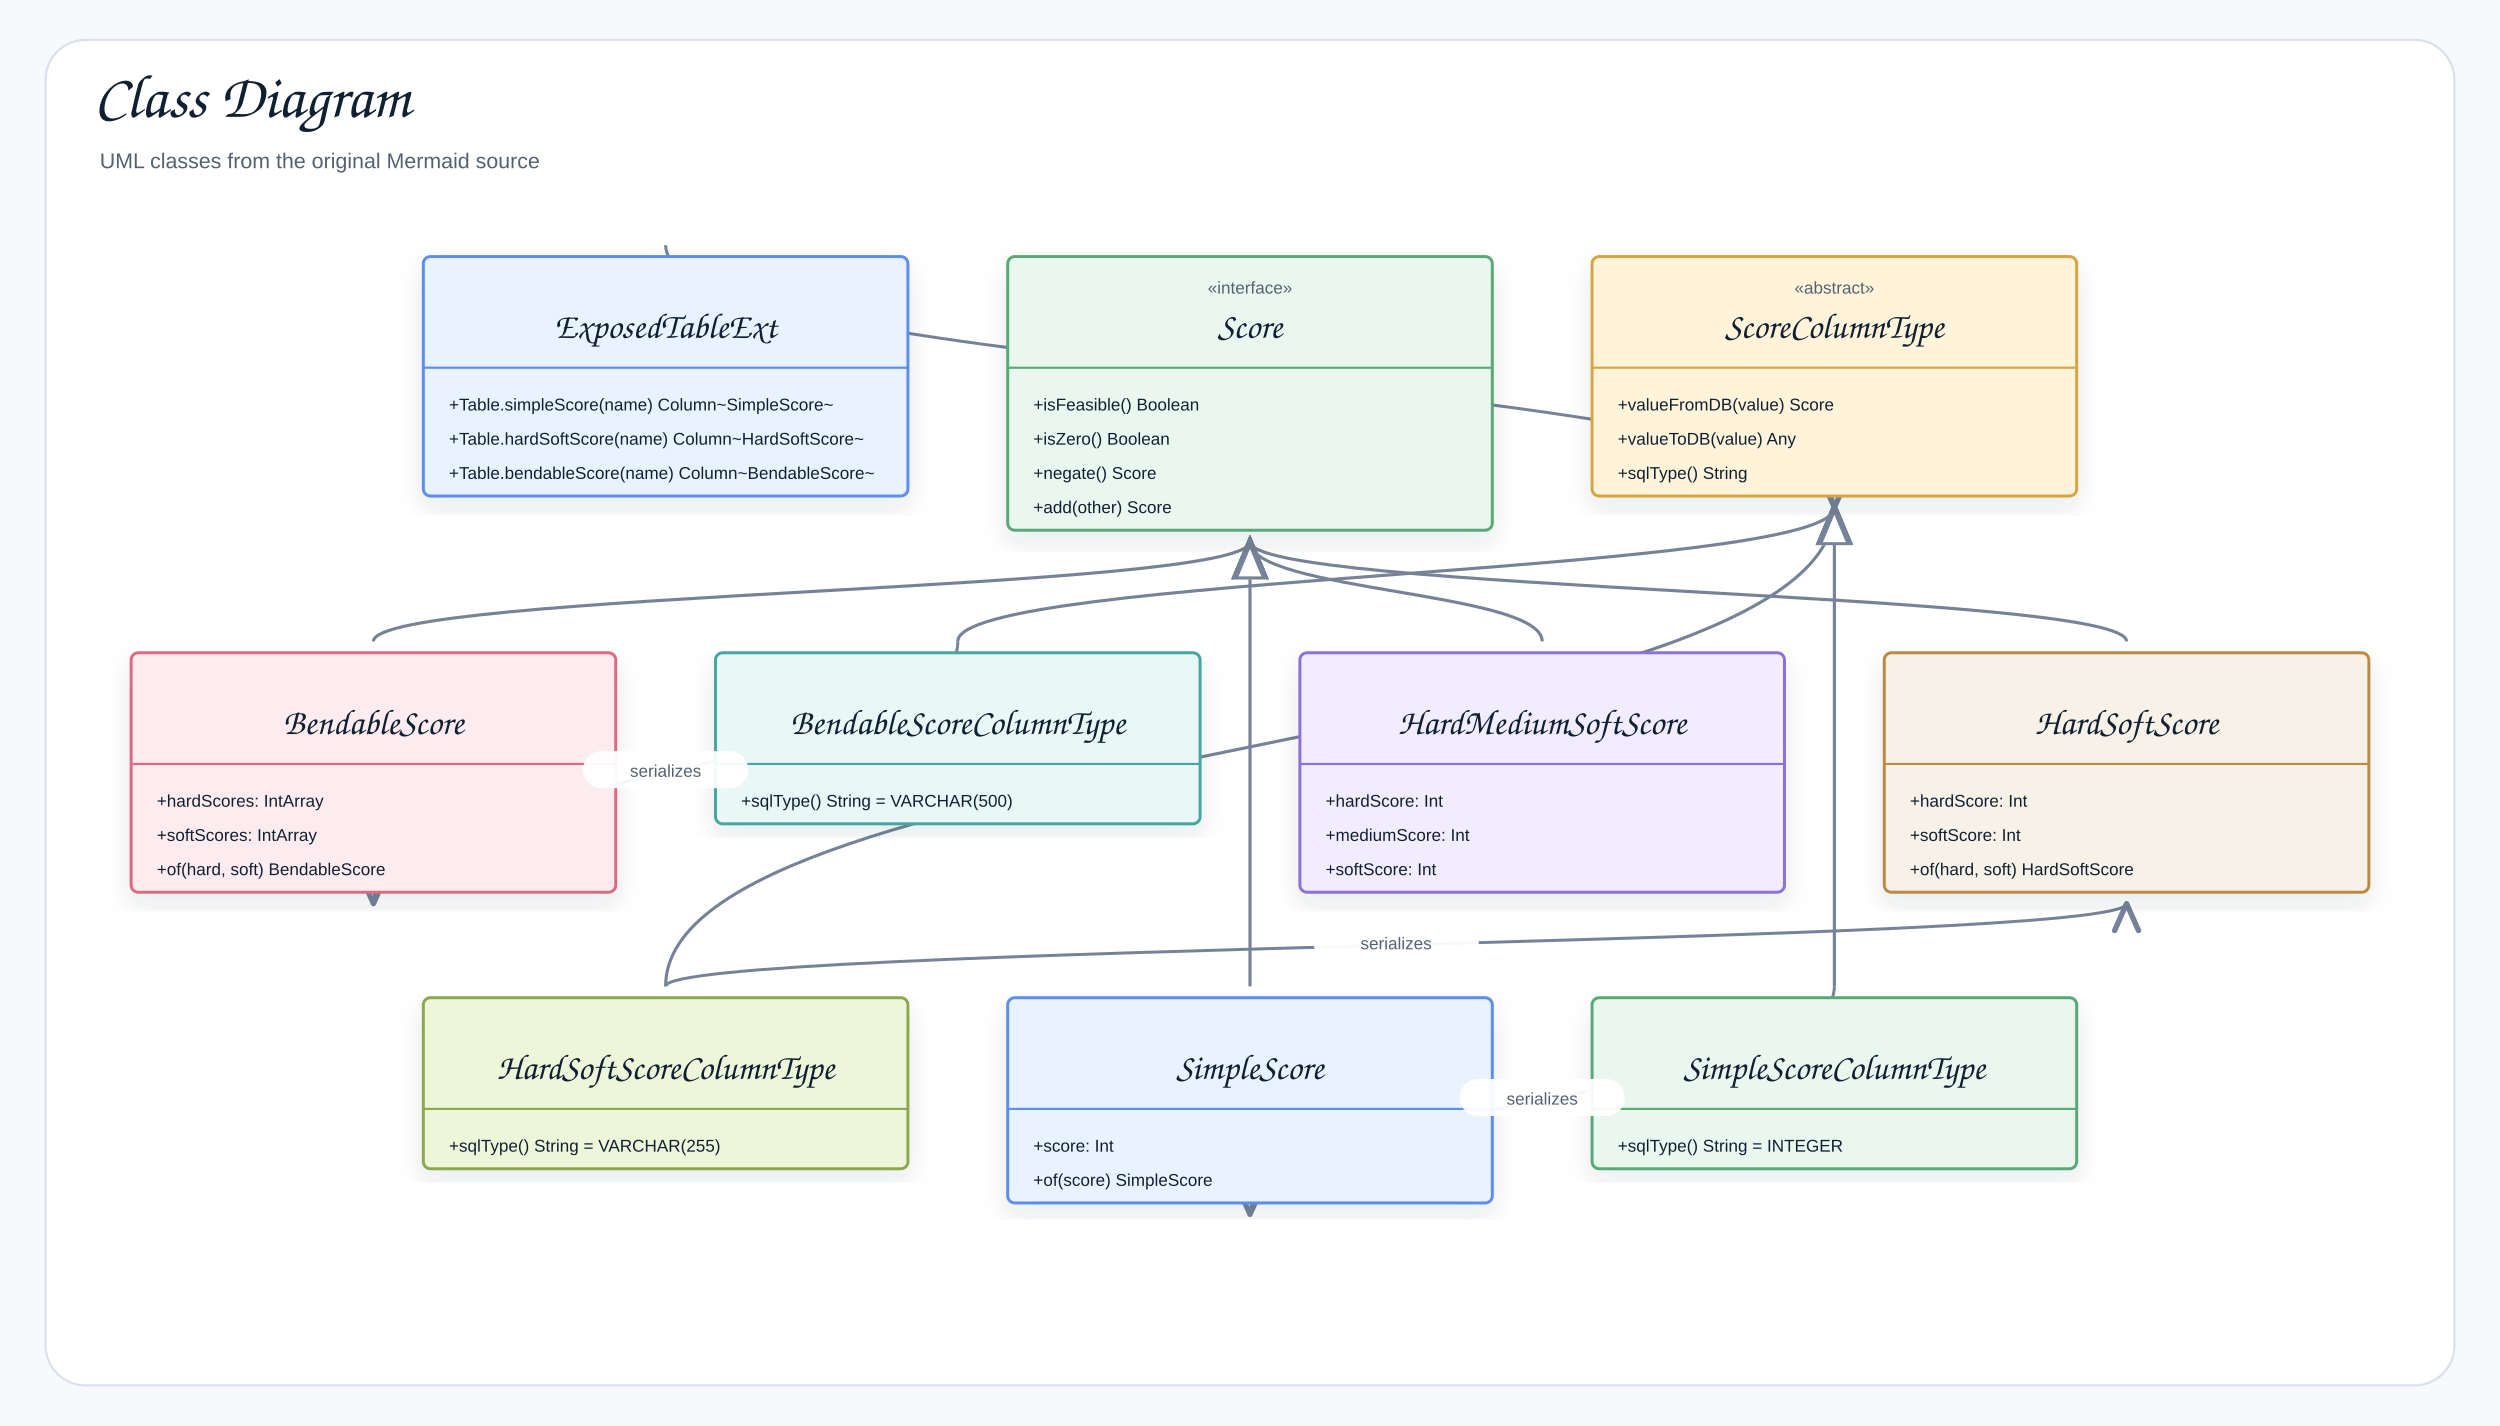
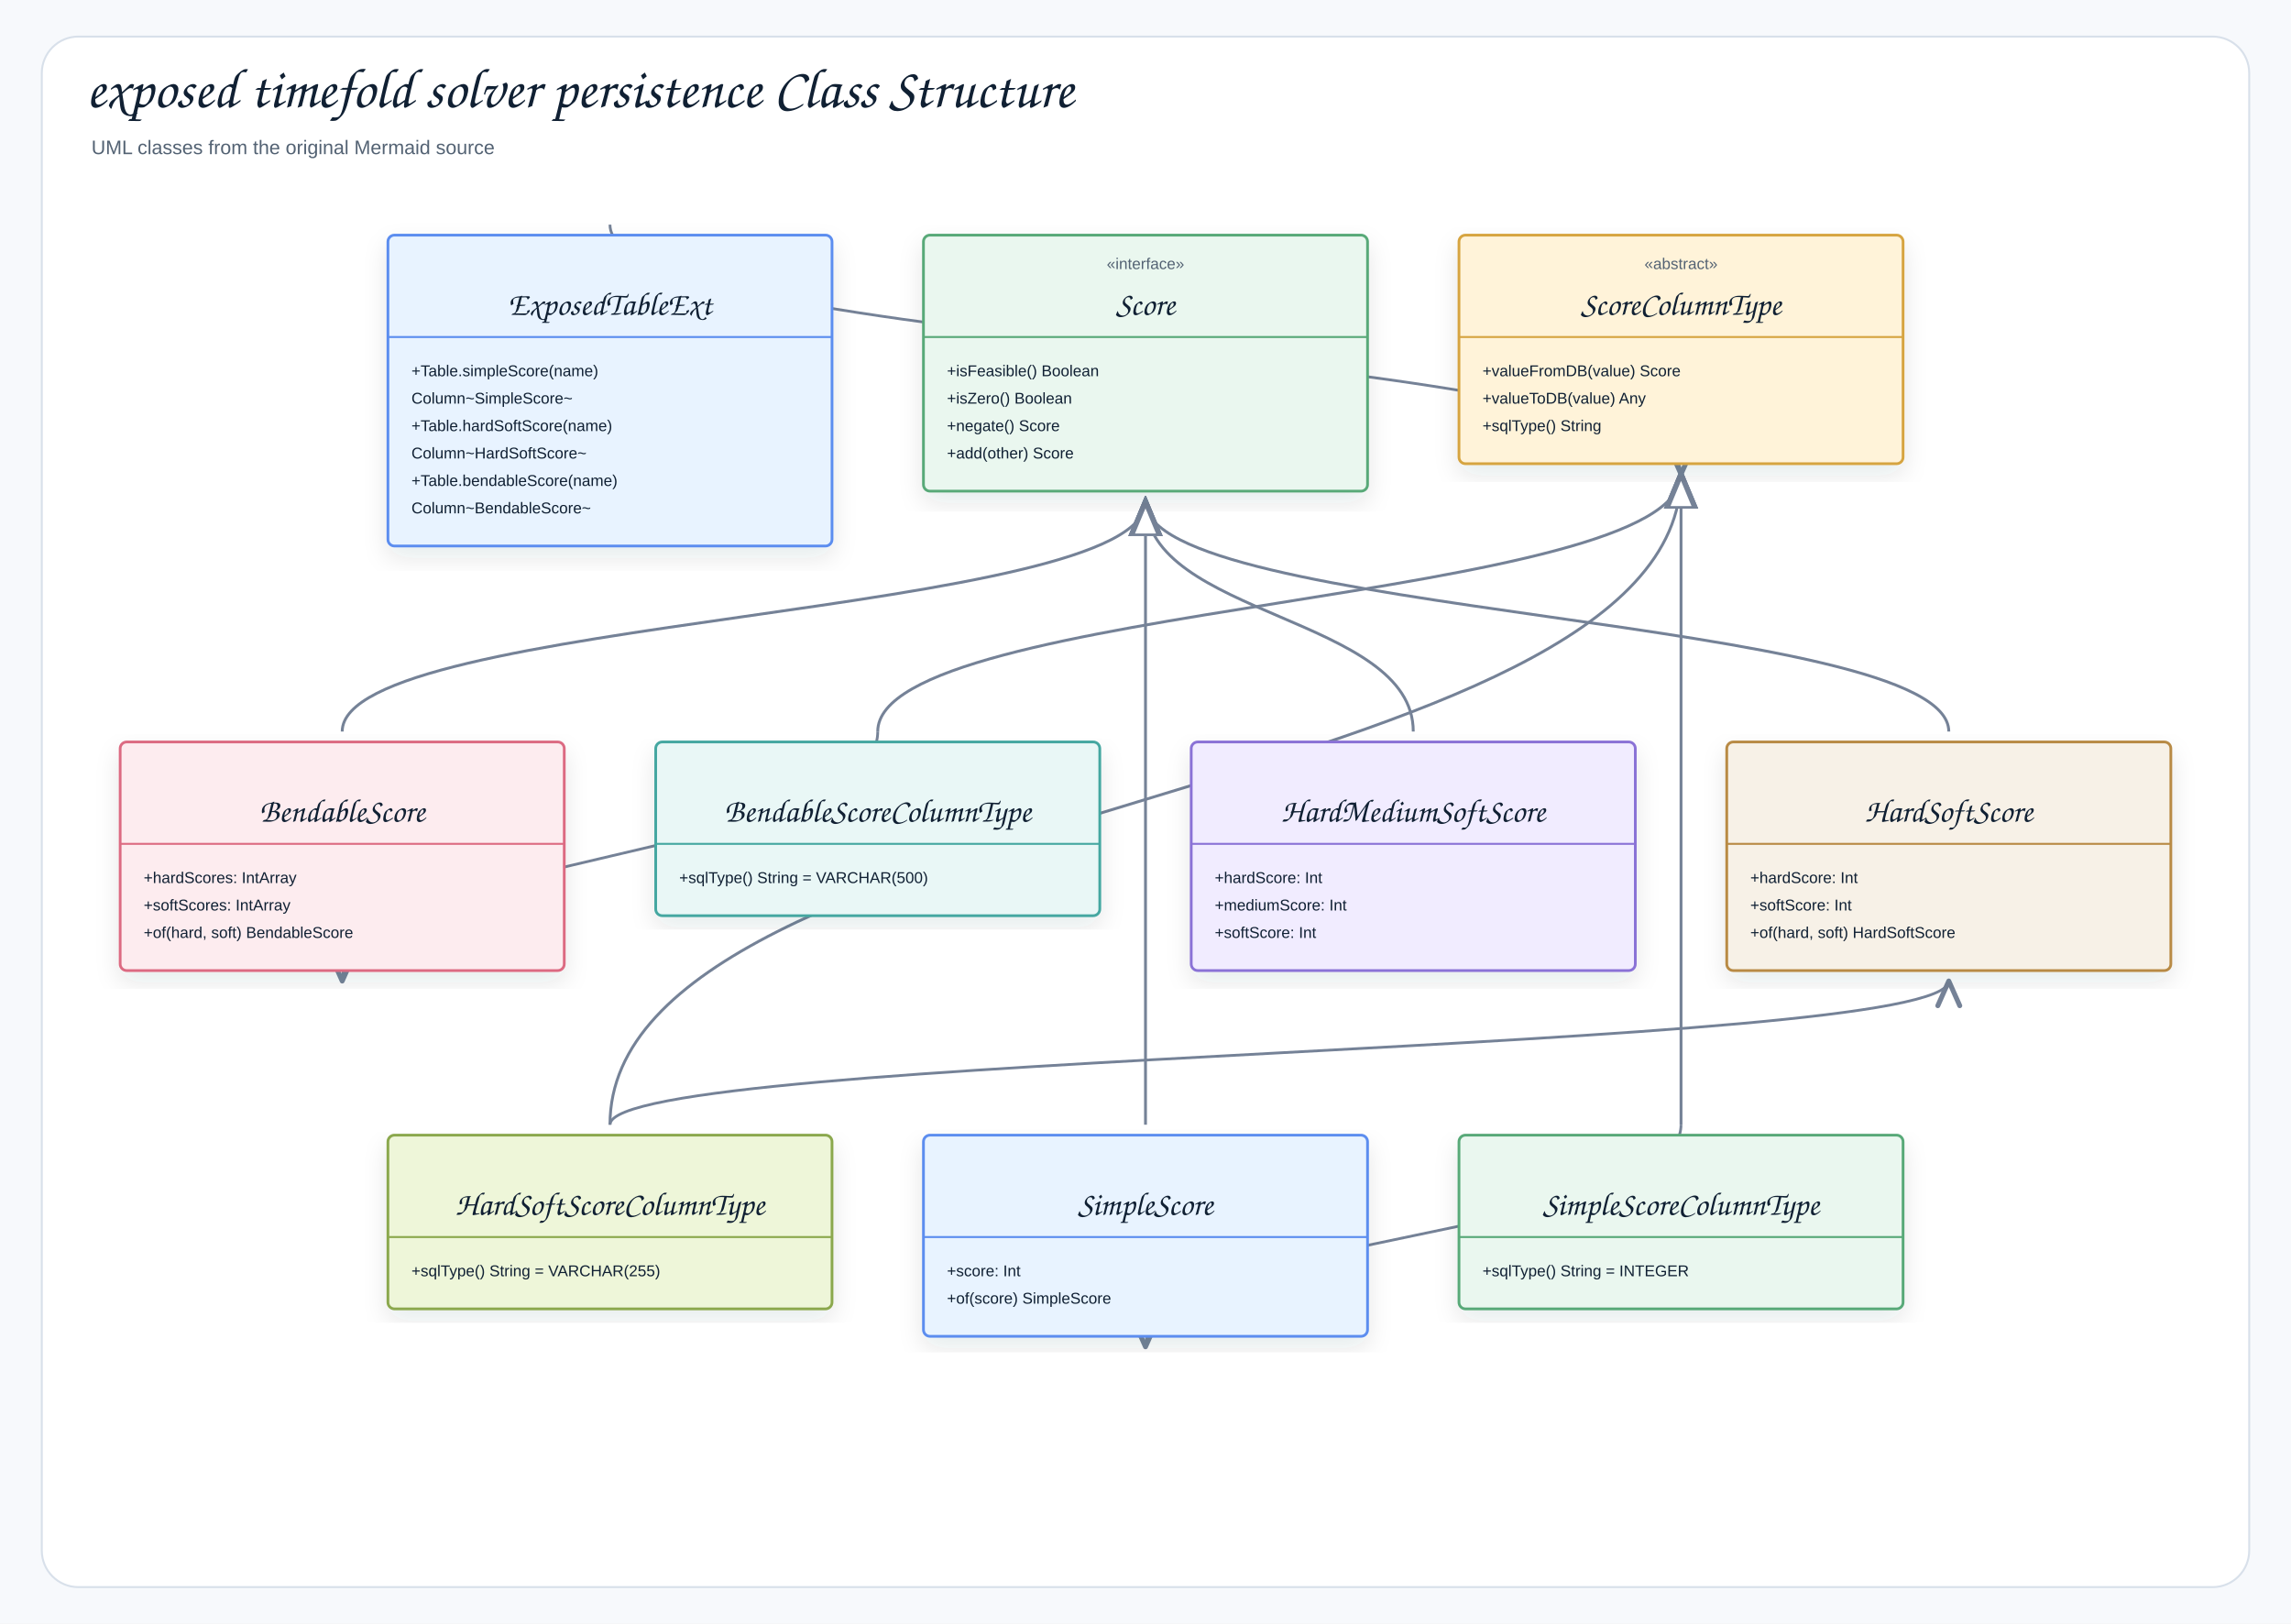
- <svg xmlns="http://www.w3.org/2000/svg" width="1754" height="1000" viewBox="0 0 1754 1000" role="img" aria-label="Class Diagram">
+ <svg xmlns="http://www.w3.org/2000/svg" width="1754" height="1243" viewBox="0 0 1754 1243" role="img" aria-label="exposed timefold solver persistence Class Structure">
  <defs>
    <filter id="shadow" x="-8%" y="-8%" width="116%" height="116%">
      <feDropShadow dx="0" dy="8" stdDeviation="9" flood-color="#1f2937" flood-opacity="0.10" />
    </filter>
    <marker id="openArrow" markerWidth="12" markerHeight="10" refX="10" refY="5" orient="auto" markerUnits="strokeWidth">
      <path d="M 1 1 L 10 5 L 1 9" fill="none" stroke="#758297" stroke-width="1.8" stroke-linecap="round" stroke-linejoin="round" />
    </marker>
    <marker id="inherit" markerWidth="14" markerHeight="12" refX="12" refY="6" orient="auto" markerUnits="strokeWidth">
      <path d="M 0 1 L 12 6 L 0 11 Z" fill="#ffffff" stroke="#758297" stroke-width="1.8" />
    </marker>
    <style>
    .canvas{fill:#f7f9fc}.frame{fill:#fff;stroke:#d8e0ea;stroke-width:1.5}
    .title{font-family:"Architects Daughter","Comic Sans MS","Comic Sans",cursive;font-size:43px;font-weight:400;fill:#102033}
    .subtitle{font-family:"Comic Sans MS","Comic Sans","Comic Neue",Arial,sans-serif;font-size:15px;font-weight:400;fill:#536273}
    .label{font-family:"Architects Daughter","Comic Sans MS","Comic Sans",cursive;font-size:25px;font-weight:400;fill:#102033}
    .smallLabel{font-family:"Architects Daughter","Comic Sans MS","Comic Sans",cursive;font-size:21px;font-weight:400;fill:#102033}
    .mono{font-family:"Comic Sans MS","Comic Sans","Comic Neue",Arial,sans-serif;font-size:12px;font-weight:400;fill:#102033}
    .small{font-family:"Comic Sans MS","Comic Sans","Comic Neue",Arial,sans-serif;font-size:12px;font-weight:400;fill:#536273}
    .strong{font-family:"Comic Sans MS","Comic Sans","Comic Neue",Arial,sans-serif;font-size:13px;font-weight:400;fill:#102033}
    .card{stroke-width:2.1;filter:url(#shadow)}.compartment{stroke-width:1.5;fill:none}
    .line{stroke:#758297;stroke-width:2.1;fill:none;marker-end:url(#openArrow)}
    .plainLine{stroke:#758297;stroke-width:2.1;fill:none}
    .dashed{stroke:#758297;stroke-width:2.1;stroke-dasharray:7 6;fill:none;marker-end:url(#openArrow)}
    .inheritLine{stroke:#758297;stroke-width:2.2;fill:none;marker-end:url(#inherit)}
    .implLine{stroke:#758297;stroke-width:2.2;stroke-dasharray:8 7;fill:none;marker-end:url(#inherit)}
  </style>
  </defs>
-   <rect class="canvas" width="1754" height="1000" />
-   <rect class="frame" x="32" y="28" width="1690" height="944" rx="28" />
-   <text class="title" x="66" y="82">Class Diagram</text>
+   <rect class="canvas" width="1754" height="1243" />
+   <rect class="frame" x="32" y="28" width="1690" height="1187" rx="28" />
+   <text class="title" x="66" y="82">exposed timefold solver persistence Class Structure</text>
  <text class="subtitle" x="70" y="118">UML classes from the original Mermaid source</text>
-   <path class="line" d="M672 450 C672 542 262 542 262 634" />
-   <path class="line" d="M467 692 C467 663 1492 663 1492 634" />
-   <path class="line" d="M1287 692 C1287 772 877 772 877 852" />
-   <path class="line" d="M467 172 C467 264 1287 264 1287 356" />
-   <path class="inheritLine" d="M672 450 C672 403 1287 403 1287 356" />
-   <path class="inheritLine" d="M467 692 C467 524 1287 524 1287 356" />
-   <path class="inheritLine" d="M1287 692 C1287 524 1287 524 1287 356" />
-   <path class="inheritLine" d="M262 450 C262 415 877 415 877 380" />
-   <path class="inheritLine" d="M1082 450 C1082 415 877 415 877 380" />
-   <path class="inheritLine" d="M1492 450 C1492 415 877 415 877 380" />
-   <path class="inheritLine" d="M877 692 C877 536 877 536 877 380" />
+   <path class="line" d="M672 560 C672 655.5 262 655.5 262 751" />
+   <path class="line" d="M467 861 C467 806 1492 806 1492 751" />
+   <path class="line" d="M1287 861 C1287 946 877 946 877 1031" />
+   <path class="line" d="M467 172 C467 267.5 1287 267.5 1287 363" />
+   <path class="inheritLine" d="M672 560 C672 461.5 1287 461.5 1287 363" />
+   <path class="inheritLine" d="M467 861 C467 612 1287 612 1287 363" />
+   <path class="inheritLine" d="M1287 861 C1287 612 1287 612 1287 363" />
+   <path class="inheritLine" d="M262 560 C262 472 877 472 877 384" />
+   <path class="inheritLine" d="M1082 560 C1082 472 877 472 877 384" />
+   <path class="inheritLine" d="M1492 560 C1492 472 877 472 877 384" />
+   <path class="inheritLine" d="M877 861 C877 622.5 877 622.5 877 384" />
  <g transform="translate(297,180)">
-     <rect class="card" x="0" y="0" width="340" height="168" rx="5" fill="#E8F3FF" stroke="#5B8DEF" />
+     <rect class="card" x="0" y="0" width="340" height="238" rx="5" fill="#E8F3FF" stroke="#5B8DEF" />
    <line class="compartment" x1="0" y1="78" x2="340" y2="78" stroke="#5B8DEF" />
    <text class="small" x="170" y="26" text-anchor="middle" />
-     <text class="label" x="170" y="57" text-anchor="middle">ExposedTableExt</text>
-     <text class="mono" x="18" y="108">+Table.simpleScore(name) Column~SimpleScore~</text>
-     <text class="mono" x="18" y="132">+Table.hardSoftScore(name) Column~HardSoftScore~</text>
-     <text class="mono" x="18" y="156">+Table.bendableScore(name) Column~BendableScore~</text>
+     <text class="label" x="170" y="61" text-anchor="middle">ExposedTableExt</text>
+     <text class="mono" x="18" y="108">+Table.simpleScore(name)</text>
+     <text class="mono" x="18" y="129">Column~SimpleScore~</text>
+     <text class="mono" x="18" y="150">+Table.hardSoftScore(name)</text>
+     <text class="mono" x="18" y="171">Column~HardSoftScore~</text>
+     <text class="mono" x="18" y="192">+Table.bendableScore(name)</text>
+     <text class="mono" x="18" y="213">Column~BendableScore~</text>
  </g>
  <g transform="translate(707,180)">
-     <rect class="card" x="0" y="0" width="340" height="192" rx="5" fill="#EAF7EF" stroke="#58A978" />
+     <rect class="card" x="0" y="0" width="340" height="196" rx="5" fill="#EAF7EF" stroke="#58A978" />
    <line class="compartment" x1="0" y1="78" x2="340" y2="78" stroke="#58A978" />
    <text class="small" x="170" y="26" text-anchor="middle">«interface»</text>
-     <text class="label" x="170" y="57" text-anchor="middle">Score</text>
+     <text class="label" x="170" y="61" text-anchor="middle">Score</text>
    <text class="mono" x="18" y="108">+isFeasible() Boolean</text>
-     <text class="mono" x="18" y="132">+isZero() Boolean</text>
-     <text class="mono" x="18" y="156">+negate() Score</text>
-     <text class="mono" x="18" y="180">+add(other) Score</text>
+     <text class="mono" x="18" y="129">+isZero() Boolean</text>
+     <text class="mono" x="18" y="150">+negate() Score</text>
+     <text class="mono" x="18" y="171">+add(other) Score</text>
  </g>
  <g transform="translate(1117,180)">
-     <rect class="card" x="0" y="0" width="340" height="168" rx="5" fill="#FFF3D9" stroke="#D6A441" />
+     <rect class="card" x="0" y="0" width="340" height="175" rx="5" fill="#FFF3D9" stroke="#D6A441" />
    <line class="compartment" x1="0" y1="78" x2="340" y2="78" stroke="#D6A441" />
    <text class="small" x="170" y="26" text-anchor="middle">«abstract»</text>
-     <text class="label" x="170" y="57" text-anchor="middle">ScoreColumnType</text>
+     <text class="label" x="170" y="61" text-anchor="middle">ScoreColumnType</text>
    <text class="mono" x="18" y="108">+valueFromDB(value) Score</text>
-     <text class="mono" x="18" y="132">+valueToDB(value) Any</text>
-     <text class="mono" x="18" y="156">+sqlType() String</text>
+     <text class="mono" x="18" y="129">+valueToDB(value) Any</text>
+     <text class="mono" x="18" y="150">+sqlType() String</text>
  </g>
-   <g transform="translate(92,458)">
-     <rect class="card" x="0" y="0" width="340" height="168" rx="5" fill="#FDECEF" stroke="#DC6B82" />
+   <g transform="translate(92,568)">
+     <rect class="card" x="0" y="0" width="340" height="175" rx="5" fill="#FDECEF" stroke="#DC6B82" />
    <line class="compartment" x1="0" y1="78" x2="340" y2="78" stroke="#DC6B82" />
    <text class="small" x="170" y="26" text-anchor="middle" />
-     <text class="label" x="170" y="57" text-anchor="middle">BendableScore</text>
+     <text class="label" x="170" y="61" text-anchor="middle">BendableScore</text>
    <text class="mono" x="18" y="108">+hardScores: IntArray</text>
-     <text class="mono" x="18" y="132">+softScores: IntArray</text>
-     <text class="mono" x="18" y="156">+of(hard, soft) BendableScore</text>
+     <text class="mono" x="18" y="129">+softScores: IntArray</text>
+     <text class="mono" x="18" y="150">+of(hard, soft) BendableScore</text>
  </g>
-   <g transform="translate(502,458)">
-     <rect class="card" x="0" y="0" width="340" height="120" rx="5" fill="#E9F7F6" stroke="#45A7A1" />
+   <g transform="translate(502,568)">
+     <rect class="card" x="0" y="0" width="340" height="133" rx="5" fill="#E9F7F6" stroke="#45A7A1" />
    <line class="compartment" x1="0" y1="78" x2="340" y2="78" stroke="#45A7A1" />
    <text class="small" x="170" y="26" text-anchor="middle" />
-     <text class="label" x="170" y="57" text-anchor="middle">BendableScoreColumnType</text>
+     <text class="label" x="170" y="61" text-anchor="middle">BendableScoreColumnType</text>
    <text class="mono" x="18" y="108">+sqlType() String = VARCHAR(500)</text>
  </g>
-   <g transform="translate(912,458)">
-     <rect class="card" x="0" y="0" width="340" height="168" rx="5" fill="#F1ECFF" stroke="#8A72D6" />
+   <g transform="translate(912,568)">
+     <rect class="card" x="0" y="0" width="340" height="175" rx="5" fill="#F1ECFF" stroke="#8A72D6" />
    <line class="compartment" x1="0" y1="78" x2="340" y2="78" stroke="#8A72D6" />
    <text class="small" x="170" y="26" text-anchor="middle" />
-     <text class="label" x="170" y="57" text-anchor="middle">HardMediumSoftScore</text>
+     <text class="label" x="170" y="61" text-anchor="middle">HardMediumSoftScore</text>
    <text class="mono" x="18" y="108">+hardScore: Int</text>
-     <text class="mono" x="18" y="132">+mediumScore: Int</text>
-     <text class="mono" x="18" y="156">+softScore: Int</text>
+     <text class="mono" x="18" y="129">+mediumScore: Int</text>
+     <text class="mono" x="18" y="150">+softScore: Int</text>
  </g>
-   <g transform="translate(1322,458)">
-     <rect class="card" x="0" y="0" width="340" height="168" rx="5" fill="#F7F1E7" stroke="#B88A44" />
+   <g transform="translate(1322,568)">
+     <rect class="card" x="0" y="0" width="340" height="175" rx="5" fill="#F7F1E7" stroke="#B88A44" />
    <line class="compartment" x1="0" y1="78" x2="340" y2="78" stroke="#B88A44" />
    <text class="small" x="170" y="26" text-anchor="middle" />
-     <text class="label" x="170" y="57" text-anchor="middle">HardSoftScore</text>
+     <text class="label" x="170" y="61" text-anchor="middle">HardSoftScore</text>
    <text class="mono" x="18" y="108">+hardScore: Int</text>
-     <text class="mono" x="18" y="132">+softScore: Int</text>
-     <text class="mono" x="18" y="156">+of(hard, soft) HardSoftScore</text>
+     <text class="mono" x="18" y="129">+softScore: Int</text>
+     <text class="mono" x="18" y="150">+of(hard, soft) HardSoftScore</text>
  </g>
-   <g transform="translate(297,700)">
-     <rect class="card" x="0" y="0" width="340" height="120" rx="5" fill="#EEF6D9" stroke="#8BA84D" />
+   <g transform="translate(297,869)">
+     <rect class="card" x="0" y="0" width="340" height="133" rx="5" fill="#EEF6D9" stroke="#8BA84D" />
    <line class="compartment" x1="0" y1="78" x2="340" y2="78" stroke="#8BA84D" />
    <text class="small" x="170" y="26" text-anchor="middle" />
-     <text class="label" x="170" y="57" text-anchor="middle">HardSoftScoreColumnType</text>
+     <text class="label" x="170" y="61" text-anchor="middle">HardSoftScoreColumnType</text>
    <text class="mono" x="18" y="108">+sqlType() String = VARCHAR(255)</text>
  </g>
-   <g transform="translate(707,700)">
-     <rect class="card" x="0" y="0" width="340" height="144" rx="5" fill="#E8F3FF" stroke="#5B8DEF" />
+   <g transform="translate(707,869)">
+     <rect class="card" x="0" y="0" width="340" height="154" rx="5" fill="#E8F3FF" stroke="#5B8DEF" />
    <line class="compartment" x1="0" y1="78" x2="340" y2="78" stroke="#5B8DEF" />
    <text class="small" x="170" y="26" text-anchor="middle" />
-     <text class="label" x="170" y="57" text-anchor="middle">SimpleScore</text>
+     <text class="label" x="170" y="61" text-anchor="middle">SimpleScore</text>
    <text class="mono" x="18" y="108">+score: Int</text>
-     <text class="mono" x="18" y="132">+of(score) SimpleScore</text>
+     <text class="mono" x="18" y="129">+of(score) SimpleScore</text>
  </g>
-   <g transform="translate(1117,700)">
-     <rect class="card" x="0" y="0" width="340" height="120" rx="5" fill="#EAF7EF" stroke="#58A978" />
+   <g transform="translate(1117,869)">
+     <rect class="card" x="0" y="0" width="340" height="133" rx="5" fill="#EAF7EF" stroke="#58A978" />
    <line class="compartment" x1="0" y1="78" x2="340" y2="78" stroke="#58A978" />
    <text class="small" x="170" y="26" text-anchor="middle" />
-     <text class="label" x="170" y="57" text-anchor="middle">SimpleScoreColumnType</text>
+     <text class="label" x="170" y="61" text-anchor="middle">SimpleScoreColumnType</text>
    <text class="mono" x="18" y="108">+sqlType() String = INTEGER</text>
  </g>
-   <rect x="1024" y="757" width="116" height="26" rx="13" fill="#ffffff" opacity="0.94" />
-   <text class="small" x="1082" y="775" text-anchor="middle">serializes</text>
-   <rect x="921.5" y="648" width="116" height="26" rx="13" fill="#ffffff" opacity="0.94" />
-   <text class="small" x="979.5" y="666" text-anchor="middle">serializes</text>
-   <rect x="409" y="527" width="116" height="26" rx="13" fill="#ffffff" opacity="0.94" />
-   <text class="small" x="467" y="545" text-anchor="middle">serializes</text>
</svg>
